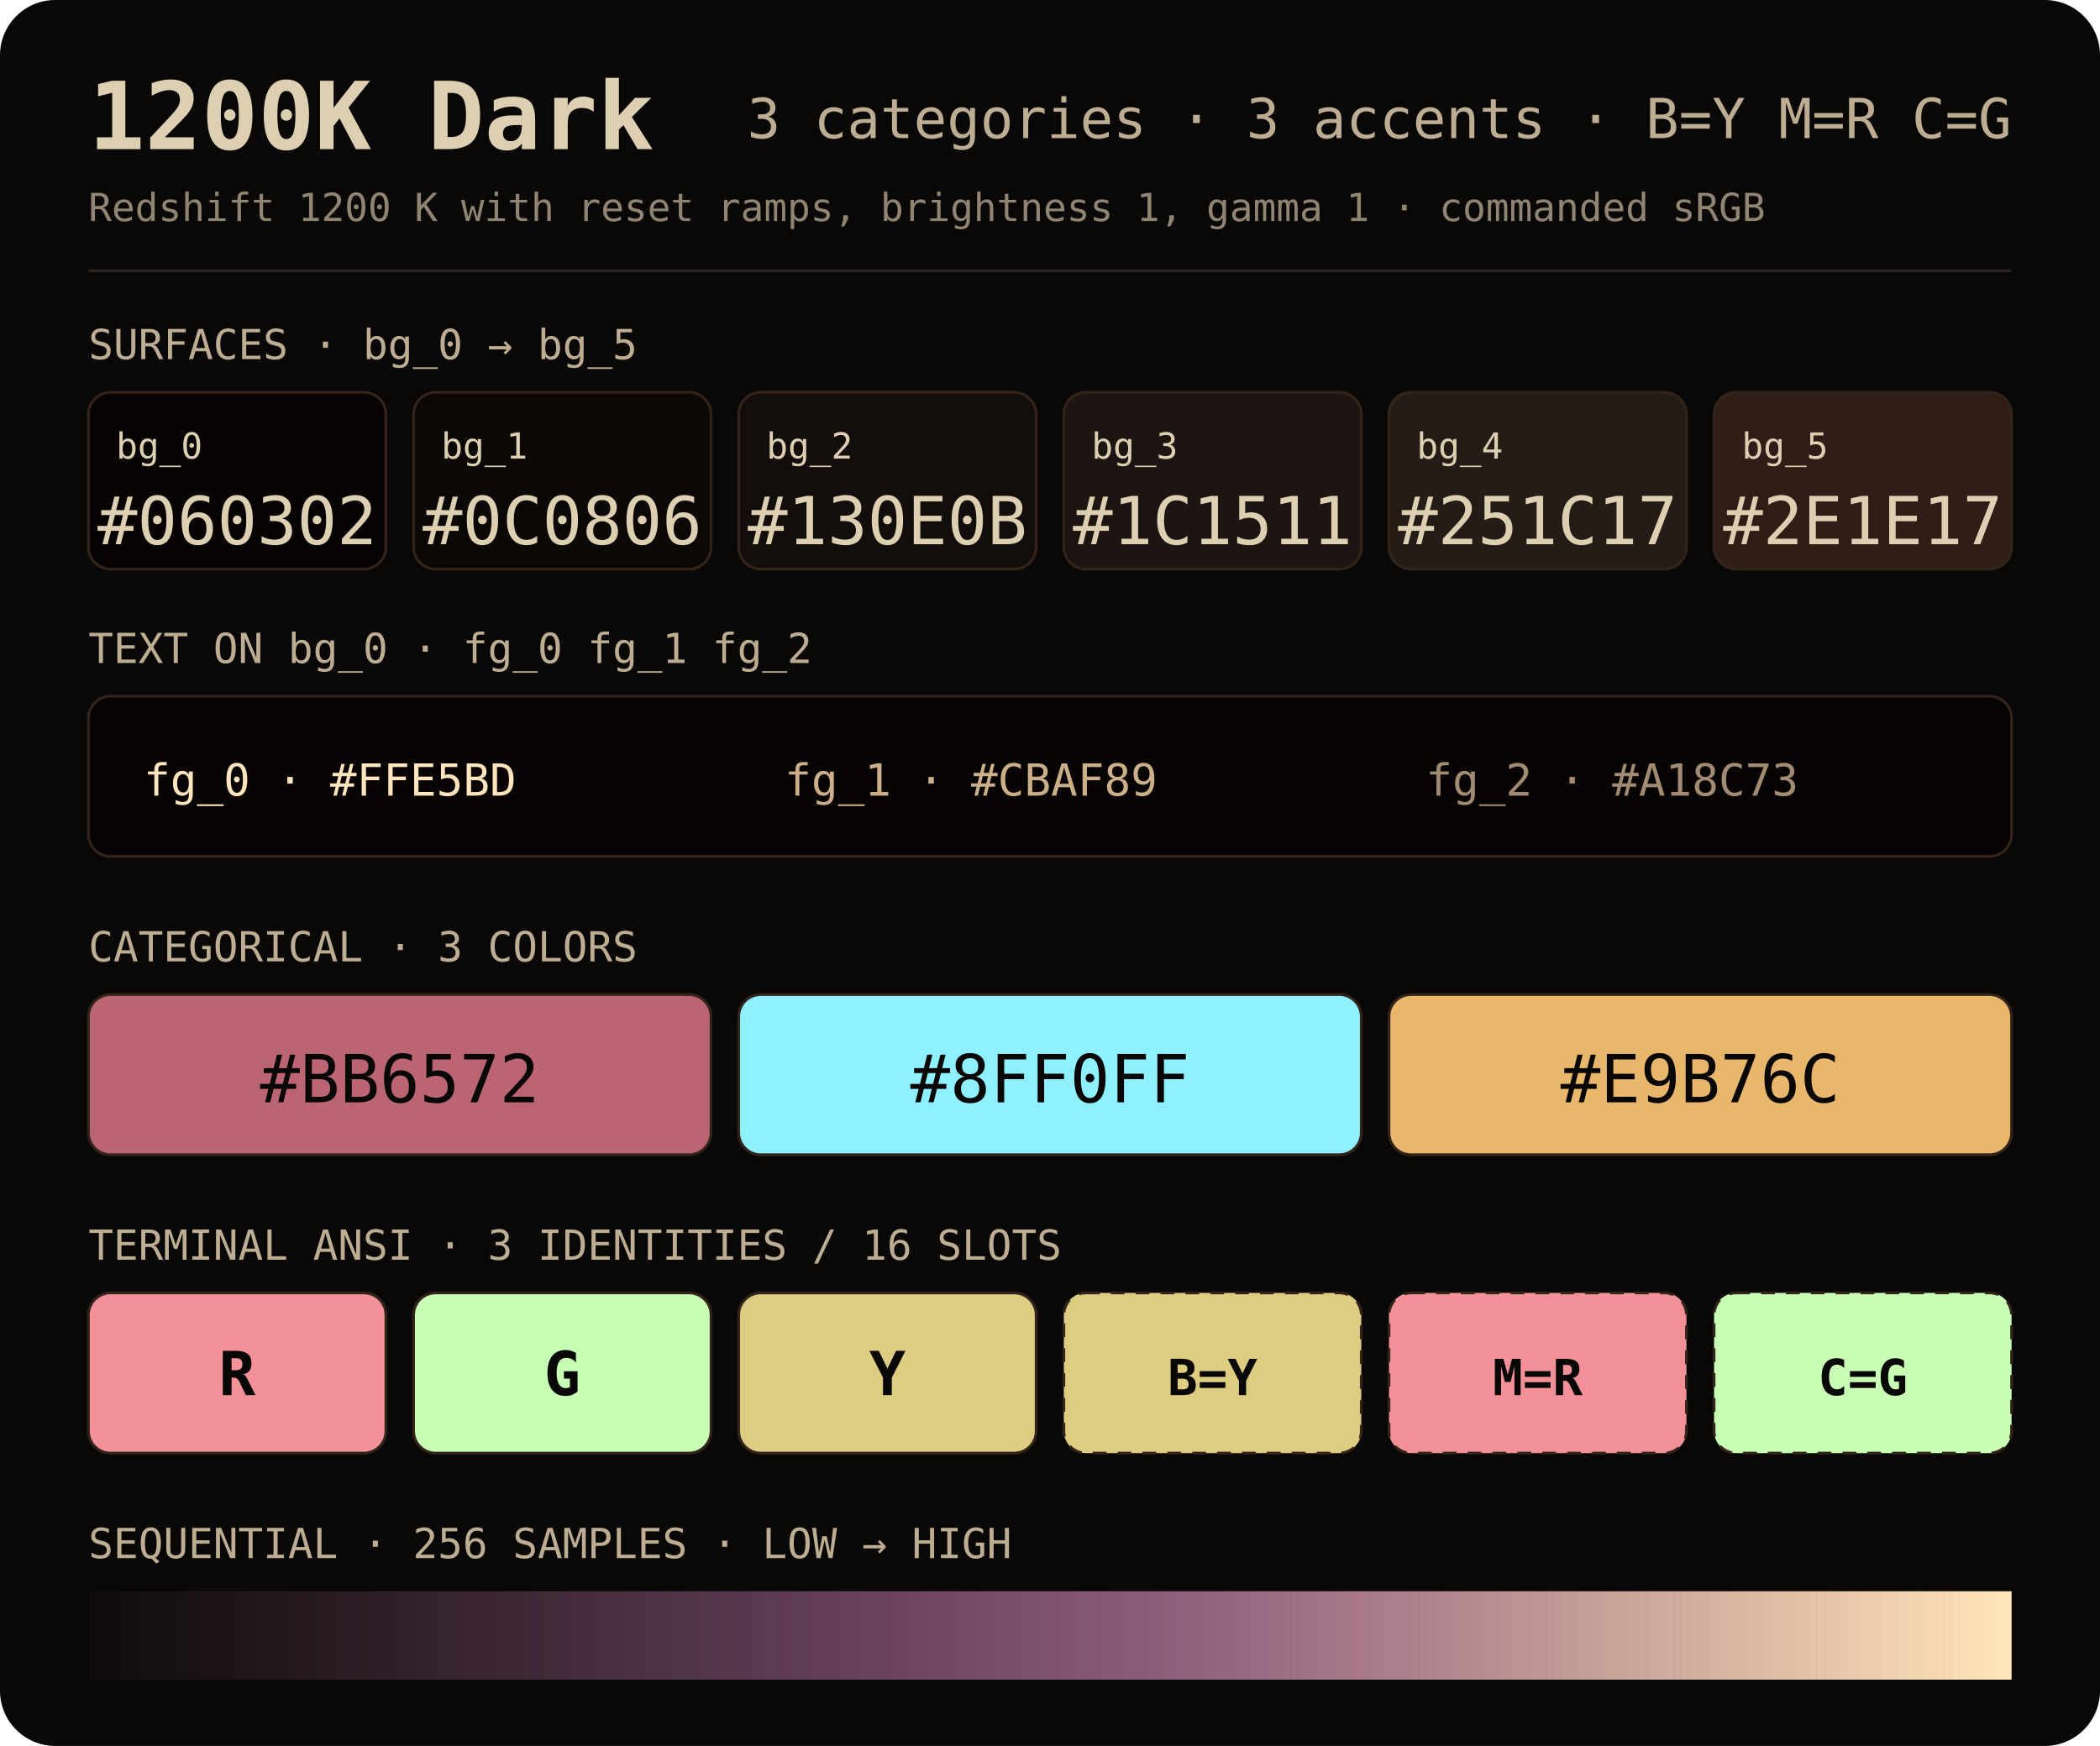
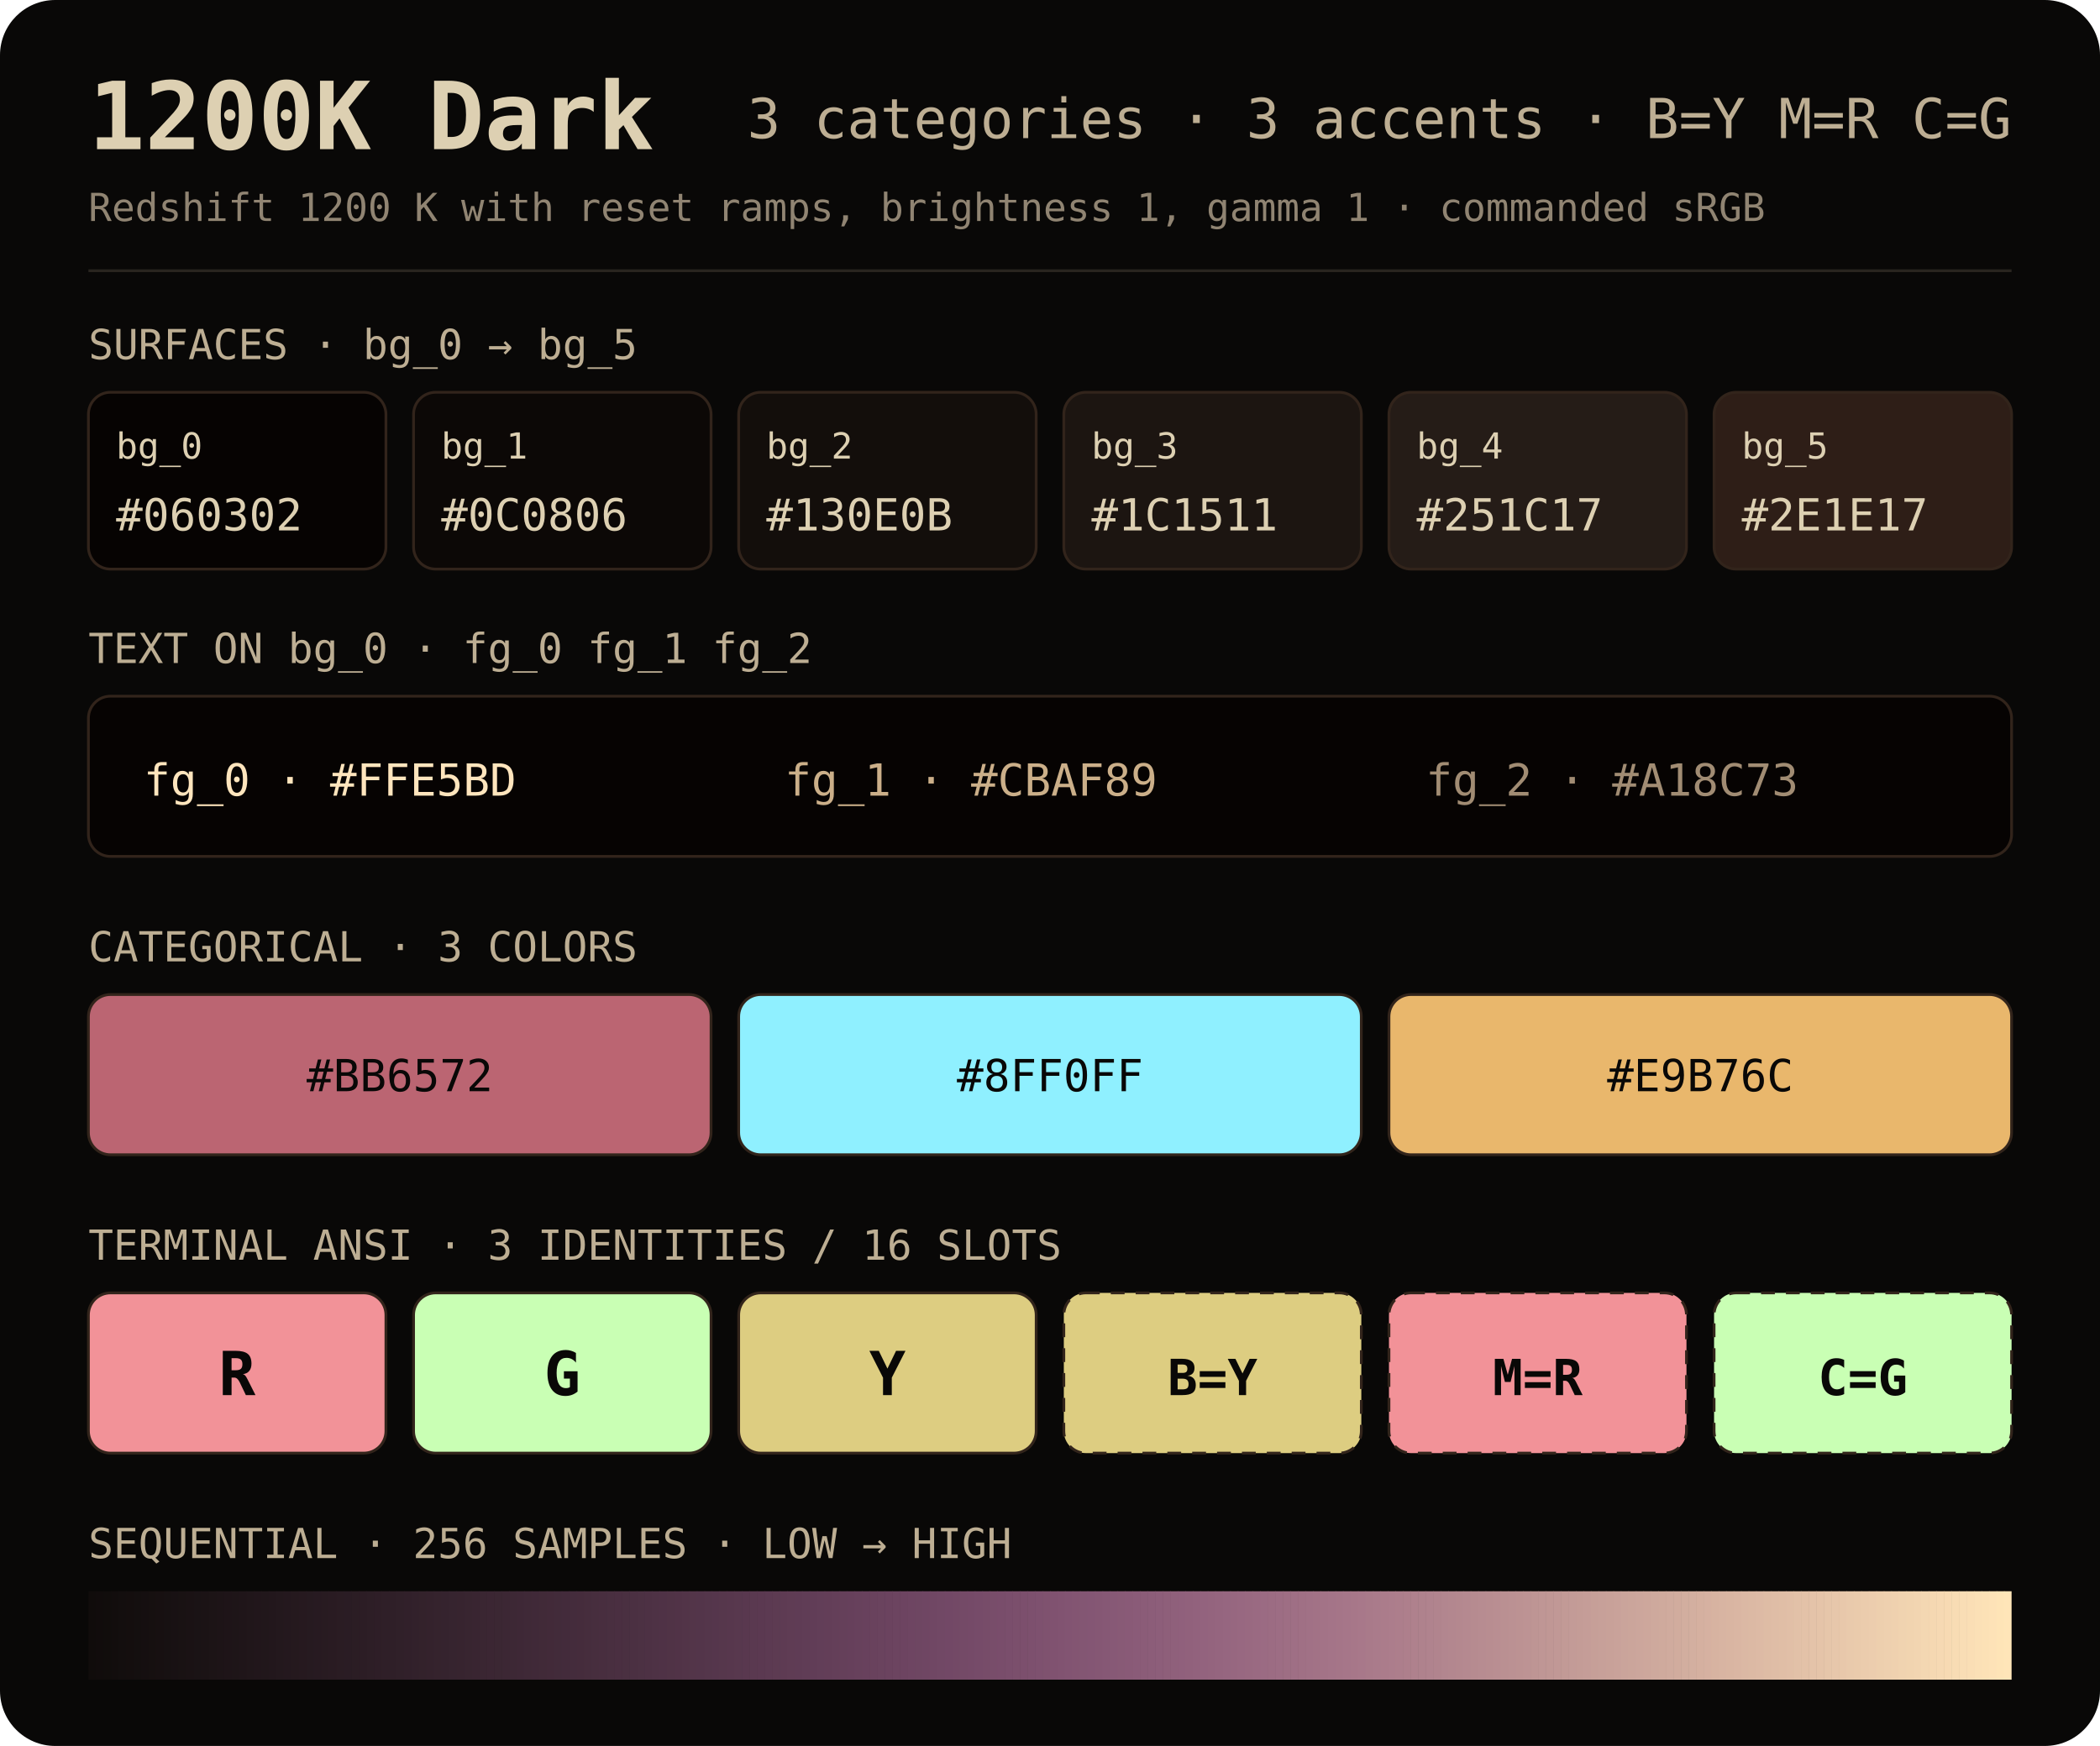
<svg xmlns="http://www.w3.org/2000/svg" width="760" height="632" viewBox="0 0 760 632">
  <rect width="100%" height="100%" rx="20" fill="#090807" />
  <text x="32" y="54" fill="#DDD0B2" font-size="34" font-family="ui-monospace, SFMono-Regular, Menlo, monospace" font-weight="700">1200K Dark</text>
  <text x="728" y="50" fill="#BDAE93" font-size="20" font-family="ui-monospace, SFMono-Regular, Menlo, monospace" text-anchor="end">3 categories · 3 accents · B=Y M=R C=G</text>
  <text x="32" y="80" fill="#908472" font-size="14" font-family="ui-monospace, SFMono-Regular, Menlo, monospace">Redshift 1200 K with reset ramps, brightness 1, gamma 1 · commanded sRGB</text>
  <line x1="32" y1="98" x2="728" y2="98" stroke="#29251F" />
  <text x="32" y="130" fill="#BDAE93" font-size="15" font-family="ui-monospace, SFMono-Regular, Menlo, monospace">SURFACES · bg_0 → bg_5</text>
  <rect x="32.00" y="142" width="107.67" height="64" rx="8" fill="#060302" stroke="#32241B" />
  <text x="42.0" y="166" fill="#DDD0B2" font-size="13" font-family="ui-monospace, SFMono-Regular, Menlo, monospace">bg_0</text>
-   <text x="85.833" y="197" fill="#DDD0B2" font-size="24" font-family="ui-monospace, SFMono-Regular, Menlo, monospace" text-anchor="middle">#060302</text>
+   <text x="42.0" y="192" fill="#DDD0B2" font-size="16" font-family="ui-monospace, SFMono-Regular, Menlo, monospace">#060302</text>
  <rect x="149.67" y="142" width="107.67" height="64" rx="8" fill="#0C0806" stroke="#32241B" />
  <text x="159.667" y="166" fill="#DDD0B2" font-size="13" font-family="ui-monospace, SFMono-Regular, Menlo, monospace">bg_1</text>
-   <text x="203.5" y="197" fill="#DDD0B2" font-size="24" font-family="ui-monospace, SFMono-Regular, Menlo, monospace" text-anchor="middle">#0C0806</text>
+   <text x="159.667" y="192" fill="#DDD0B2" font-size="16" font-family="ui-monospace, SFMono-Regular, Menlo, monospace">#0C0806</text>
  <rect x="267.33" y="142" width="107.67" height="64" rx="8" fill="#130E0B" stroke="#32241B" />
  <text x="277.333" y="166" fill="#DDD0B2" font-size="13" font-family="ui-monospace, SFMono-Regular, Menlo, monospace">bg_2</text>
-   <text x="321.167" y="197" fill="#DDD0B2" font-size="24" font-family="ui-monospace, SFMono-Regular, Menlo, monospace" text-anchor="middle">#130E0B</text>
+   <text x="277.333" y="192" fill="#DDD0B2" font-size="16" font-family="ui-monospace, SFMono-Regular, Menlo, monospace">#130E0B</text>
  <rect x="385.00" y="142" width="107.67" height="64" rx="8" fill="#1C1511" stroke="#32241B" />
  <text x="395.0" y="166" fill="#DDD0B2" font-size="13" font-family="ui-monospace, SFMono-Regular, Menlo, monospace">bg_3</text>
-   <text x="438.833" y="197" fill="#DDD0B2" font-size="24" font-family="ui-monospace, SFMono-Regular, Menlo, monospace" text-anchor="middle">#1C1511</text>
+   <text x="395.0" y="192" fill="#DDD0B2" font-size="16" font-family="ui-monospace, SFMono-Regular, Menlo, monospace">#1C1511</text>
  <rect x="502.67" y="142" width="107.67" height="64" rx="8" fill="#251C17" stroke="#32241B" />
  <text x="512.667" y="166" fill="#DDD0B2" font-size="13" font-family="ui-monospace, SFMono-Regular, Menlo, monospace">bg_4</text>
-   <text x="556.5" y="197" fill="#DDD0B2" font-size="24" font-family="ui-monospace, SFMono-Regular, Menlo, monospace" text-anchor="middle">#251C17</text>
+   <text x="512.667" y="192" fill="#DDD0B2" font-size="16" font-family="ui-monospace, SFMono-Regular, Menlo, monospace">#251C17</text>
  <rect x="620.33" y="142" width="107.67" height="64" rx="8" fill="#2E1E17" stroke="#32241B" />
  <text x="630.333" y="166" fill="#DDD0B2" font-size="13" font-family="ui-monospace, SFMono-Regular, Menlo, monospace">bg_5</text>
-   <text x="674.167" y="197" fill="#DDD0B2" font-size="24" font-family="ui-monospace, SFMono-Regular, Menlo, monospace" text-anchor="middle">#2E1E17</text>
+   <text x="630.333" y="192" fill="#DDD0B2" font-size="16" font-family="ui-monospace, SFMono-Regular, Menlo, monospace">#2E1E17</text>
  <text x="32" y="240" fill="#BDAE93" font-size="15" font-family="ui-monospace, SFMono-Regular, Menlo, monospace">TEXT ON bg_0 · fg_0 fg_1 fg_2</text>
  <rect x="32" y="252" width="696" height="58" rx="8" fill="#060302" stroke="#32241B" />
  <text x="52" y="288" fill="#FFE5BD" font-size="16" font-family="ui-monospace, SFMono-Regular, Menlo, monospace">fg_0 · #FFE5BD</text>
  <text x="284" y="288" fill="#CBAF89" font-size="16" font-family="ui-monospace, SFMono-Regular, Menlo, monospace">fg_1 · #CBAF89</text>
  <text x="516" y="288" fill="#A18C73" font-size="16" font-family="ui-monospace, SFMono-Regular, Menlo, monospace">fg_2 · #A18C73</text>
  <text x="32" y="348" fill="#BDAE93" font-size="15" font-family="ui-monospace, SFMono-Regular, Menlo, monospace">CATEGORICAL · 3 COLORS</text>
  <rect x="32.00" y="360" width="225.33" height="58" rx="8" fill="#BB6572" stroke="#32241B" />
-   <text x="144.667" y="399" fill="#090807" font-size="24" font-family="ui-monospace, SFMono-Regular, Menlo, monospace" text-anchor="middle">#BB6572</text>
+   <text x="144.667" y="395" fill="#090807" font-size="16" font-family="ui-monospace, SFMono-Regular, Menlo, monospace" text-anchor="middle">#BB6572</text>
  <rect x="267.33" y="360" width="225.33" height="58" rx="8" fill="#8FF0FF" stroke="#32241B" />
-   <text x="380" y="399" fill="#090807" font-size="24" font-family="ui-monospace, SFMono-Regular, Menlo, monospace" text-anchor="middle">#8FF0FF</text>
+   <text x="380" y="395" fill="#090807" font-size="16" font-family="ui-monospace, SFMono-Regular, Menlo, monospace" text-anchor="middle">#8FF0FF</text>
  <rect x="502.67" y="360" width="225.33" height="58" rx="8" fill="#E9B76C" stroke="#32241B" />
-   <text x="615.333" y="399" fill="#090807" font-size="24" font-family="ui-monospace, SFMono-Regular, Menlo, monospace" text-anchor="middle">#E9B76C</text>
+   <text x="615.333" y="395" fill="#090807" font-size="16" font-family="ui-monospace, SFMono-Regular, Menlo, monospace" text-anchor="middle">#E9B76C</text>
  <text x="32" y="456" fill="#BDAE93" font-size="15" font-family="ui-monospace, SFMono-Regular, Menlo, monospace">TERMINAL ANSI · 3 IDENTITIES / 16 SLOTS</text>
  <rect x="32.00" y="468" width="107.67" height="58" rx="8" fill="#F29298" stroke="#32241B" />
  <text x="85.833" y="505" fill="#090807" font-size="22" font-family="ui-monospace, SFMono-Regular, Menlo, monospace" font-weight="700" text-anchor="middle">R</text>
  <rect x="149.67" y="468" width="107.67" height="58" rx="8" fill="#C9FFB4" stroke="#32241B" />
  <text x="203.5" y="505" fill="#090807" font-size="22" font-family="ui-monospace, SFMono-Regular, Menlo, monospace" font-weight="700" text-anchor="middle">G</text>
  <rect x="267.33" y="468" width="107.67" height="58" rx="8" fill="#DDCD81" stroke="#32241B" />
  <text x="321.167" y="505" fill="#090807" font-size="22" font-family="ui-monospace, SFMono-Regular, Menlo, monospace" font-weight="700" text-anchor="middle">Y</text>
  <rect x="385.00" y="468" width="107.67" height="58" rx="8" fill="#DDCD81" stroke="#32241B" stroke-dasharray="5 4" />
  <text x="438.833" y="505" fill="#090807" font-size="18" font-family="ui-monospace, SFMono-Regular, Menlo, monospace" font-weight="700" text-anchor="middle">B=Y</text>
  <rect x="502.67" y="468" width="107.67" height="58" rx="8" fill="#F29298" stroke="#32241B" stroke-dasharray="5 4" />
  <text x="556.5" y="505" fill="#090807" font-size="18" font-family="ui-monospace, SFMono-Regular, Menlo, monospace" font-weight="700" text-anchor="middle">M=R</text>
  <rect x="620.33" y="468" width="107.67" height="58" rx="8" fill="#C9FFB4" stroke="#32241B" stroke-dasharray="5 4" />
  <text x="674.167" y="505" fill="#090807" font-size="18" font-family="ui-monospace, SFMono-Regular, Menlo, monospace" font-weight="700" text-anchor="middle">C=G</text>
  <text x="32" y="564" fill="#BDAE93" font-size="15" font-family="ui-monospace, SFMono-Regular, Menlo, monospace">SEQUENTIAL · 256 SAMPLES · LOW → HIGH</text>
  <rect x="32" y="576" width="2.9" height="32" fill="#100C0B" />
  <rect x="34.719" y="576" width="2.9" height="32" fill="#110C0C" />
  <rect x="37.438" y="576" width="2.9" height="32" fill="#110D0C" />
  <rect x="40.156" y="576" width="2.9" height="32" fill="#120D0D" />
  <rect x="42.875" y="576" width="2.9" height="32" fill="#130E0E" />
  <rect x="45.594" y="576" width="2.9" height="32" fill="#140E0E" />
  <rect x="48.312" y="576" width="2.9" height="32" fill="#140F0F" />
  <rect x="51.031" y="576" width="2.9" height="32" fill="#150F10" />
  <rect x="53.75" y="576" width="2.9" height="32" fill="#161010" />
  <rect x="56.469" y="576" width="2.9" height="32" fill="#171011" />
  <rect x="59.188" y="576" width="2.9" height="32" fill="#171112" />
  <rect x="61.906" y="576" width="2.9" height="32" fill="#181113" />
  <rect x="64.625" y="576" width="2.9" height="32" fill="#191213" />
  <rect x="67.344" y="576" width="2.9" height="32" fill="#1A1214" />
  <rect x="70.062" y="576" width="2.9" height="32" fill="#1A1315" />
  <rect x="72.781" y="576" width="2.9" height="32" fill="#1B1315" />
  <rect x="75.5" y="576" width="2.9" height="32" fill="#1C1416" />
  <rect x="78.219" y="576" width="2.9" height="32" fill="#1D1417" />
  <rect x="80.938" y="576" width="2.9" height="32" fill="#1E1418" />
  <rect x="83.656" y="576" width="2.9" height="32" fill="#1E1518" />
  <rect x="86.375" y="576" width="2.9" height="32" fill="#1F1519" />
  <rect x="89.094" y="576" width="2.9" height="32" fill="#20161A" />
  <rect x="91.812" y="576" width="2.9" height="32" fill="#21161B" />
  <rect x="94.531" y="576" width="2.9" height="32" fill="#21171B" />
  <rect x="97.25" y="576" width="2.9" height="32" fill="#22171C" />
  <rect x="99.969" y="576" width="2.9" height="32" fill="#23181D" />
  <rect x="102.688" y="576" width="2.9" height="32" fill="#24181E" />
  <rect x="105.406" y="576" width="2.9" height="32" fill="#25191E" />
  <rect x="108.125" y="576" width="2.9" height="32" fill="#26191F" />
  <rect x="110.844" y="576" width="2.9" height="32" fill="#261A20" />
  <rect x="113.562" y="576" width="2.9" height="32" fill="#271A21" />
  <rect x="116.281" y="576" width="2.9" height="32" fill="#281B21" />
  <rect x="119" y="576" width="2.9" height="32" fill="#291B22" />
  <rect x="121.719" y="576" width="2.9" height="32" fill="#2A1C23" />
  <rect x="124.438" y="576" width="2.9" height="32" fill="#2A1C24" />
  <rect x="127.156" y="576" width="2.9" height="32" fill="#2B1D24" />
  <rect x="129.875" y="576" width="2.9" height="32" fill="#2C1D25" />
  <rect x="132.594" y="576" width="2.9" height="32" fill="#2D1E26" />
  <rect x="135.312" y="576" width="2.9" height="32" fill="#2E1E27" />
  <rect x="138.031" y="576" width="2.9" height="32" fill="#2F1F28" />
  <rect x="140.75" y="576" width="2.9" height="32" fill="#2F1F28" />
  <rect x="143.469" y="576" width="2.9" height="32" fill="#302029" />
  <rect x="146.188" y="576" width="2.9" height="32" fill="#31202A" />
  <rect x="148.906" y="576" width="2.9" height="32" fill="#32212B" />
  <rect x="151.625" y="576" width="2.9" height="32" fill="#33222B" />
  <rect x="154.344" y="576" width="2.9" height="32" fill="#34222C" />
  <rect x="157.062" y="576" width="2.9" height="32" fill="#35232D" />
  <rect x="159.781" y="576" width="2.9" height="32" fill="#35232E" />
  <rect x="162.5" y="576" width="2.9" height="32" fill="#36242F" />
  <rect x="165.219" y="576" width="2.9" height="32" fill="#37242F" />
  <rect x="167.938" y="576" width="2.9" height="32" fill="#382530" />
  <rect x="170.656" y="576" width="2.9" height="32" fill="#392531" />
  <rect x="173.375" y="576" width="2.9" height="32" fill="#3A2632" />
  <rect x="176.094" y="576" width="2.9" height="32" fill="#3B2633" />
  <rect x="178.812" y="576" width="2.9" height="32" fill="#3B2733" />
  <rect x="181.531" y="576" width="2.9" height="32" fill="#3C2734" />
  <rect x="184.25" y="576" width="2.9" height="32" fill="#3D2835" />
  <rect x="186.969" y="576" width="2.9" height="32" fill="#3E2836" />
  <rect x="189.688" y="576" width="2.9" height="32" fill="#3F2937" />
  <rect x="192.406" y="576" width="2.9" height="32" fill="#402938" />
  <rect x="195.125" y="576" width="2.9" height="32" fill="#412A38" />
  <rect x="197.844" y="576" width="2.9" height="32" fill="#422A39" />
  <rect x="200.562" y="576" width="2.9" height="32" fill="#422B3A" />
  <rect x="203.281" y="576" width="2.9" height="32" fill="#432B3B" />
  <rect x="206" y="576" width="2.9" height="32" fill="#442C3C" />
  <rect x="208.719" y="576" width="2.9" height="32" fill="#452C3C" />
  <rect x="211.438" y="576" width="2.9" height="32" fill="#462D3D" />
  <rect x="214.156" y="576" width="2.9" height="32" fill="#472E3E" />
  <rect x="216.875" y="576" width="2.9" height="32" fill="#482E3F" />
  <rect x="219.594" y="576" width="2.9" height="32" fill="#492F40" />
  <rect x="222.312" y="576" width="2.9" height="32" fill="#4A2F41" />
  <rect x="225.031" y="576" width="2.9" height="32" fill="#4A3041" />
  <rect x="227.75" y="576" width="2.9" height="32" fill="#4B3042" />
  <rect x="230.469" y="576" width="2.9" height="32" fill="#4C3143" />
  <rect x="233.188" y="576" width="2.9" height="32" fill="#4D3144" />
  <rect x="235.906" y="576" width="2.9" height="32" fill="#4E3245" />
  <rect x="238.625" y="576" width="2.9" height="32" fill="#4F3246" />
  <rect x="241.344" y="576" width="2.9" height="32" fill="#503346" />
  <rect x="244.062" y="576" width="2.9" height="32" fill="#513347" />
  <rect x="246.781" y="576" width="2.9" height="32" fill="#523448" />
  <rect x="249.5" y="576" width="2.9" height="32" fill="#533549" />
  <rect x="252.219" y="576" width="2.9" height="32" fill="#53354A" />
  <rect x="254.938" y="576" width="2.9" height="32" fill="#54364B" />
  <rect x="257.656" y="576" width="2.9" height="32" fill="#55364C" />
  <rect x="260.375" y="576" width="2.9" height="32" fill="#56374C" />
  <rect x="263.094" y="576" width="2.9" height="32" fill="#57374D" />
  <rect x="265.812" y="576" width="2.9" height="32" fill="#58384E" />
  <rect x="268.531" y="576" width="2.9" height="32" fill="#59384F" />
  <rect x="271.25" y="576" width="2.9" height="32" fill="#5A3950" />
  <rect x="273.969" y="576" width="2.9" height="32" fill="#5B3951" />
  <rect x="276.688" y="576" width="2.9" height="32" fill="#5C3A52" />
  <rect x="279.406" y="576" width="2.9" height="32" fill="#5D3B52" />
  <rect x="282.125" y="576" width="2.9" height="32" fill="#5E3B53" />
  <rect x="284.844" y="576" width="2.9" height="32" fill="#5F3C54" />
  <rect x="287.562" y="576" width="2.9" height="32" fill="#5F3C55" />
  <rect x="290.281" y="576" width="2.9" height="32" fill="#603D56" />
  <rect x="293" y="576" width="2.9" height="32" fill="#613D57" />
  <rect x="295.719" y="576" width="2.9" height="32" fill="#623E58" />
  <rect x="298.438" y="576" width="2.9" height="32" fill="#633E58" />
  <rect x="301.156" y="576" width="2.9" height="32" fill="#643F59" />
  <rect x="303.875" y="576" width="2.9" height="32" fill="#65405A" />
  <rect x="306.594" y="576" width="2.9" height="32" fill="#66405B" />
  <rect x="309.312" y="576" width="2.9" height="32" fill="#67415C" />
  <rect x="312.031" y="576" width="2.9" height="32" fill="#68415D" />
  <rect x="314.75" y="576" width="2.9" height="32" fill="#69425D" />
  <rect x="317.469" y="576" width="2.9" height="32" fill="#6A435E" />
  <rect x="320.188" y="576" width="2.9" height="32" fill="#6B435F" />
  <rect x="322.906" y="576" width="2.9" height="32" fill="#6C4460" />
  <rect x="325.625" y="576" width="2.9" height="32" fill="#6D4461" />
  <rect x="328.344" y="576" width="2.9" height="32" fill="#6E4562" />
  <rect x="331.062" y="576" width="2.9" height="32" fill="#6E4662" />
  <rect x="333.781" y="576" width="2.9" height="32" fill="#6F4663" />
  <rect x="336.5" y="576" width="2.9" height="32" fill="#704764" />
  <rect x="339.219" y="576" width="2.9" height="32" fill="#714865" />
  <rect x="341.938" y="576" width="2.9" height="32" fill="#724866" />
  <rect x="344.656" y="576" width="2.9" height="32" fill="#734966" />
  <rect x="347.375" y="576" width="2.9" height="32" fill="#744A67" />
  <rect x="350.094" y="576" width="2.9" height="32" fill="#754A68" />
  <rect x="352.812" y="576" width="2.9" height="32" fill="#764B69" />
  <rect x="355.531" y="576" width="2.9" height="32" fill="#774C69" />
  <rect x="358.25" y="576" width="2.9" height="32" fill="#784D6A" />
  <rect x="360.969" y="576" width="2.9" height="32" fill="#794D6B" />
  <rect x="363.688" y="576" width="2.9" height="32" fill="#7A4E6C" />
  <rect x="366.406" y="576" width="2.9" height="32" fill="#7B4F6C" />
  <rect x="369.125" y="576" width="2.9" height="32" fill="#7C4F6D" />
  <rect x="371.844" y="576" width="2.9" height="32" fill="#7D506E" />
  <rect x="374.562" y="576" width="2.9" height="32" fill="#7E516F" />
  <rect x="377.281" y="576" width="2.9" height="32" fill="#7F526F" />
  <rect x="380" y="576" width="2.9" height="32" fill="#805270" />
  <rect x="382.719" y="576" width="2.9" height="32" fill="#815371" />
  <rect x="385.438" y="576" width="2.9" height="32" fill="#825472" />
  <rect x="388.156" y="576" width="2.9" height="32" fill="#835572" />
  <rect x="390.875" y="576" width="2.9" height="32" fill="#835673" />
  <rect x="393.594" y="576" width="2.9" height="32" fill="#845674" />
  <rect x="396.312" y="576" width="2.9" height="32" fill="#855774" />
  <rect x="399.031" y="576" width="2.9" height="32" fill="#865875" />
  <rect x="401.75" y="576" width="2.9" height="32" fill="#875976" />
  <rect x="404.469" y="576" width="2.9" height="32" fill="#885A76" />
  <rect x="407.188" y="576" width="2.9" height="32" fill="#895A77" />
  <rect x="409.906" y="576" width="2.9" height="32" fill="#8A5B78" />
  <rect x="412.625" y="576" width="2.9" height="32" fill="#8B5C78" />
  <rect x="415.344" y="576" width="2.9" height="32" fill="#8C5D79" />
  <rect x="418.062" y="576" width="2.9" height="32" fill="#8D5E7A" />
  <rect x="420.781" y="576" width="2.9" height="32" fill="#8E5F7A" />
  <rect x="423.5" y="576" width="2.9" height="32" fill="#8F607B" />
  <rect x="426.219" y="576" width="2.9" height="32" fill="#90607C" />
  <rect x="428.938" y="576" width="2.9" height="32" fill="#91617C" />
  <rect x="431.656" y="576" width="2.9" height="32" fill="#92627D" />
  <rect x="434.375" y="576" width="2.9" height="32" fill="#93637E" />
  <rect x="437.094" y="576" width="2.9" height="32" fill="#94647E" />
  <rect x="439.812" y="576" width="2.9" height="32" fill="#95657F" />
  <rect x="442.531" y="576" width="2.9" height="32" fill="#966680" />
  <rect x="445.25" y="576" width="2.9" height="32" fill="#976780" />
  <rect x="447.969" y="576" width="2.9" height="32" fill="#986881" />
  <rect x="450.688" y="576" width="2.9" height="32" fill="#996981" />
  <rect x="453.406" y="576" width="2.9" height="32" fill="#9A6A82" />
  <rect x="456.125" y="576" width="2.9" height="32" fill="#9B6B83" />
  <rect x="458.844" y="576" width="2.9" height="32" fill="#9C6C83" />
  <rect x="461.562" y="576" width="2.9" height="32" fill="#9D6D84" />
  <rect x="464.281" y="576" width="2.9" height="32" fill="#9E6E84" />
  <rect x="467" y="576" width="2.9" height="32" fill="#9F6F85" />
  <rect x="469.719" y="576" width="2.9" height="32" fill="#A07085" />
  <rect x="472.438" y="576" width="2.9" height="32" fill="#A17186" />
  <rect x="475.156" y="576" width="2.9" height="32" fill="#A27286" />
  <rect x="477.875" y="576" width="2.9" height="32" fill="#A37387" />
  <rect x="480.594" y="576" width="2.9" height="32" fill="#A47488" />
  <rect x="483.312" y="576" width="2.9" height="32" fill="#A57588" />
  <rect x="486.031" y="576" width="2.9" height="32" fill="#A67689" />
  <rect x="488.75" y="576" width="2.9" height="32" fill="#A77789" />
  <rect x="491.469" y="576" width="2.9" height="32" fill="#A8788A" />
  <rect x="494.188" y="576" width="2.9" height="32" fill="#A97A8A" />
  <rect x="496.906" y="576" width="2.9" height="32" fill="#AA7B8B" />
  <rect x="499.625" y="576" width="2.9" height="32" fill="#AB7C8B" />
  <rect x="502.344" y="576" width="2.9" height="32" fill="#AC7D8C" />
  <rect x="505.062" y="576" width="2.9" height="32" fill="#AD7E8C" />
  <rect x="507.781" y="576" width="2.9" height="32" fill="#AE7F8C" />
  <rect x="510.5" y="576" width="2.9" height="32" fill="#AF818D" />
  <rect x="513.219" y="576" width="2.9" height="32" fill="#AF828D" />
  <rect x="515.938" y="576" width="2.9" height="32" fill="#B0838E" />
  <rect x="518.656" y="576" width="2.9" height="32" fill="#B1848E" />
  <rect x="521.375" y="576" width="2.9" height="32" fill="#B2868F" />
  <rect x="524.094" y="576" width="2.9" height="32" fill="#B3878F" />
  <rect x="526.812" y="576" width="2.9" height="32" fill="#B4888F" />
  <rect x="529.531" y="576" width="2.9" height="32" fill="#B58990" />
  <rect x="532.25" y="576" width="2.9" height="32" fill="#B68B90" />
  <rect x="534.969" y="576" width="2.9" height="32" fill="#B78C91" />
  <rect x="537.688" y="576" width="2.9" height="32" fill="#B88D91" />
  <rect x="540.406" y="576" width="2.9" height="32" fill="#B98E92" />
  <rect x="543.125" y="576" width="2.9" height="32" fill="#BA9092" />
  <rect x="545.844" y="576" width="2.9" height="32" fill="#BB9193" />
  <rect x="548.562" y="576" width="2.9" height="32" fill="#BC9293" />
  <rect x="551.281" y="576" width="2.9" height="32" fill="#BD9394" />
  <rect x="554" y="576" width="2.9" height="32" fill="#BE9594" />
  <rect x="556.719" y="576" width="2.9" height="32" fill="#BF9695" />
  <rect x="559.438" y="576" width="2.9" height="32" fill="#C09795" />
  <rect x="562.156" y="576" width="2.9" height="32" fill="#C19896" />
  <rect x="564.875" y="576" width="2.9" height="32" fill="#C29A96" />
  <rect x="567.594" y="576" width="2.9" height="32" fill="#C39B97" />
  <rect x="570.312" y="576" width="2.9" height="32" fill="#C49C97" />
  <rect x="573.031" y="576" width="2.9" height="32" fill="#C59D98" />
  <rect x="575.75" y="576" width="2.9" height="32" fill="#C69F98" />
  <rect x="578.469" y="576" width="2.9" height="32" fill="#C7A099" />
  <rect x="581.188" y="576" width="2.9" height="32" fill="#C8A199" />
  <rect x="583.906" y="576" width="2.9" height="32" fill="#C9A29A" />
  <rect x="586.625" y="576" width="2.9" height="32" fill="#CAA49B" />
  <rect x="589.344" y="576" width="2.9" height="32" fill="#CBA59B" />
  <rect x="592.062" y="576" width="2.9" height="32" fill="#CCA69C" />
  <rect x="594.781" y="576" width="2.9" height="32" fill="#CDA79C" />
  <rect x="597.5" y="576" width="2.9" height="32" fill="#CEA99D" />
  <rect x="600.219" y="576" width="2.9" height="32" fill="#CFAA9D" />
  <rect x="602.938" y="576" width="2.9" height="32" fill="#D0AB9E" />
  <rect x="605.656" y="576" width="2.9" height="32" fill="#D1AC9E" />
  <rect x="608.375" y="576" width="2.9" height="32" fill="#D2AE9F" />
  <rect x="611.094" y="576" width="2.9" height="32" fill="#D3AFA0" />
  <rect x="613.812" y="576" width="2.9" height="32" fill="#D5B0A0" />
  <rect x="616.531" y="576" width="2.9" height="32" fill="#D6B1A1" />
  <rect x="619.25" y="576" width="2.9" height="32" fill="#D7B3A1" />
  <rect x="621.969" y="576" width="2.9" height="32" fill="#D8B4A2" />
  <rect x="624.688" y="576" width="2.9" height="32" fill="#D9B5A2" />
  <rect x="627.406" y="576" width="2.9" height="32" fill="#DAB6A3" />
  <rect x="630.125" y="576" width="2.9" height="32" fill="#DBB8A4" />
  <rect x="632.844" y="576" width="2.9" height="32" fill="#DCB9A4" />
  <rect x="635.562" y="576" width="2.9" height="32" fill="#DDBAA5" />
  <rect x="638.281" y="576" width="2.9" height="32" fill="#DEBCA5" />
  <rect x="641" y="576" width="2.9" height="32" fill="#DFBDA6" />
  <rect x="643.719" y="576" width="2.9" height="32" fill="#E0BEA6" />
  <rect x="646.438" y="576" width="2.9" height="32" fill="#E1BFA7" />
  <rect x="649.156" y="576" width="2.9" height="32" fill="#E2C1A8" />
  <rect x="651.875" y="576" width="2.9" height="32" fill="#E3C2A8" />
  <rect x="654.594" y="576" width="2.9" height="32" fill="#E4C3A9" />
  <rect x="657.312" y="576" width="2.9" height="32" fill="#E5C4A9" />
  <rect x="660.031" y="576" width="2.9" height="32" fill="#E6C6AA" />
  <rect x="662.75" y="576" width="2.9" height="32" fill="#E7C7AB" />
  <rect x="665.469" y="576" width="2.9" height="32" fill="#E8C8AB" />
  <rect x="668.188" y="576" width="2.9" height="32" fill="#E9CAAC" />
  <rect x="670.906" y="576" width="2.9" height="32" fill="#EACBAC" />
  <rect x="673.625" y="576" width="2.9" height="32" fill="#EBCCAD" />
  <rect x="676.344" y="576" width="2.9" height="32" fill="#ECCDAE" />
  <rect x="679.062" y="576" width="2.9" height="32" fill="#EDCFAE" />
  <rect x="681.781" y="576" width="2.9" height="32" fill="#EED0AF" />
  <rect x="684.5" y="576" width="2.9" height="32" fill="#EFD1AF" />
  <rect x="687.219" y="576" width="2.9" height="32" fill="#F0D3B0" />
  <rect x="689.938" y="576" width="2.9" height="32" fill="#F1D4B0" />
  <rect x="692.656" y="576" width="2.9" height="32" fill="#F2D5B1" />
  <rect x="695.375" y="576" width="2.9" height="32" fill="#F3D7B2" />
  <rect x="698.094" y="576" width="2.9" height="32" fill="#F5D8B2" />
  <rect x="700.812" y="576" width="2.9" height="32" fill="#F6D9B3" />
  <rect x="703.531" y="576" width="2.9" height="32" fill="#F7DAB3" />
  <rect x="706.25" y="576" width="2.9" height="32" fill="#F8DCB4" />
  <rect x="708.969" y="576" width="2.9" height="32" fill="#F9DDB5" />
  <rect x="711.688" y="576" width="2.9" height="32" fill="#FADEB5" />
  <rect x="714.406" y="576" width="2.9" height="32" fill="#FBE0B6" />
  <rect x="717.125" y="576" width="2.9" height="32" fill="#FCE1B6" />
  <rect x="719.844" y="576" width="2.9" height="32" fill="#FDE2B7" />
  <rect x="722.562" y="576" width="2.9" height="32" fill="#FEE4B7" />
  <rect x="725.281" y="576" width="2.719" height="32" fill="#FFE5B8" />
</svg>
